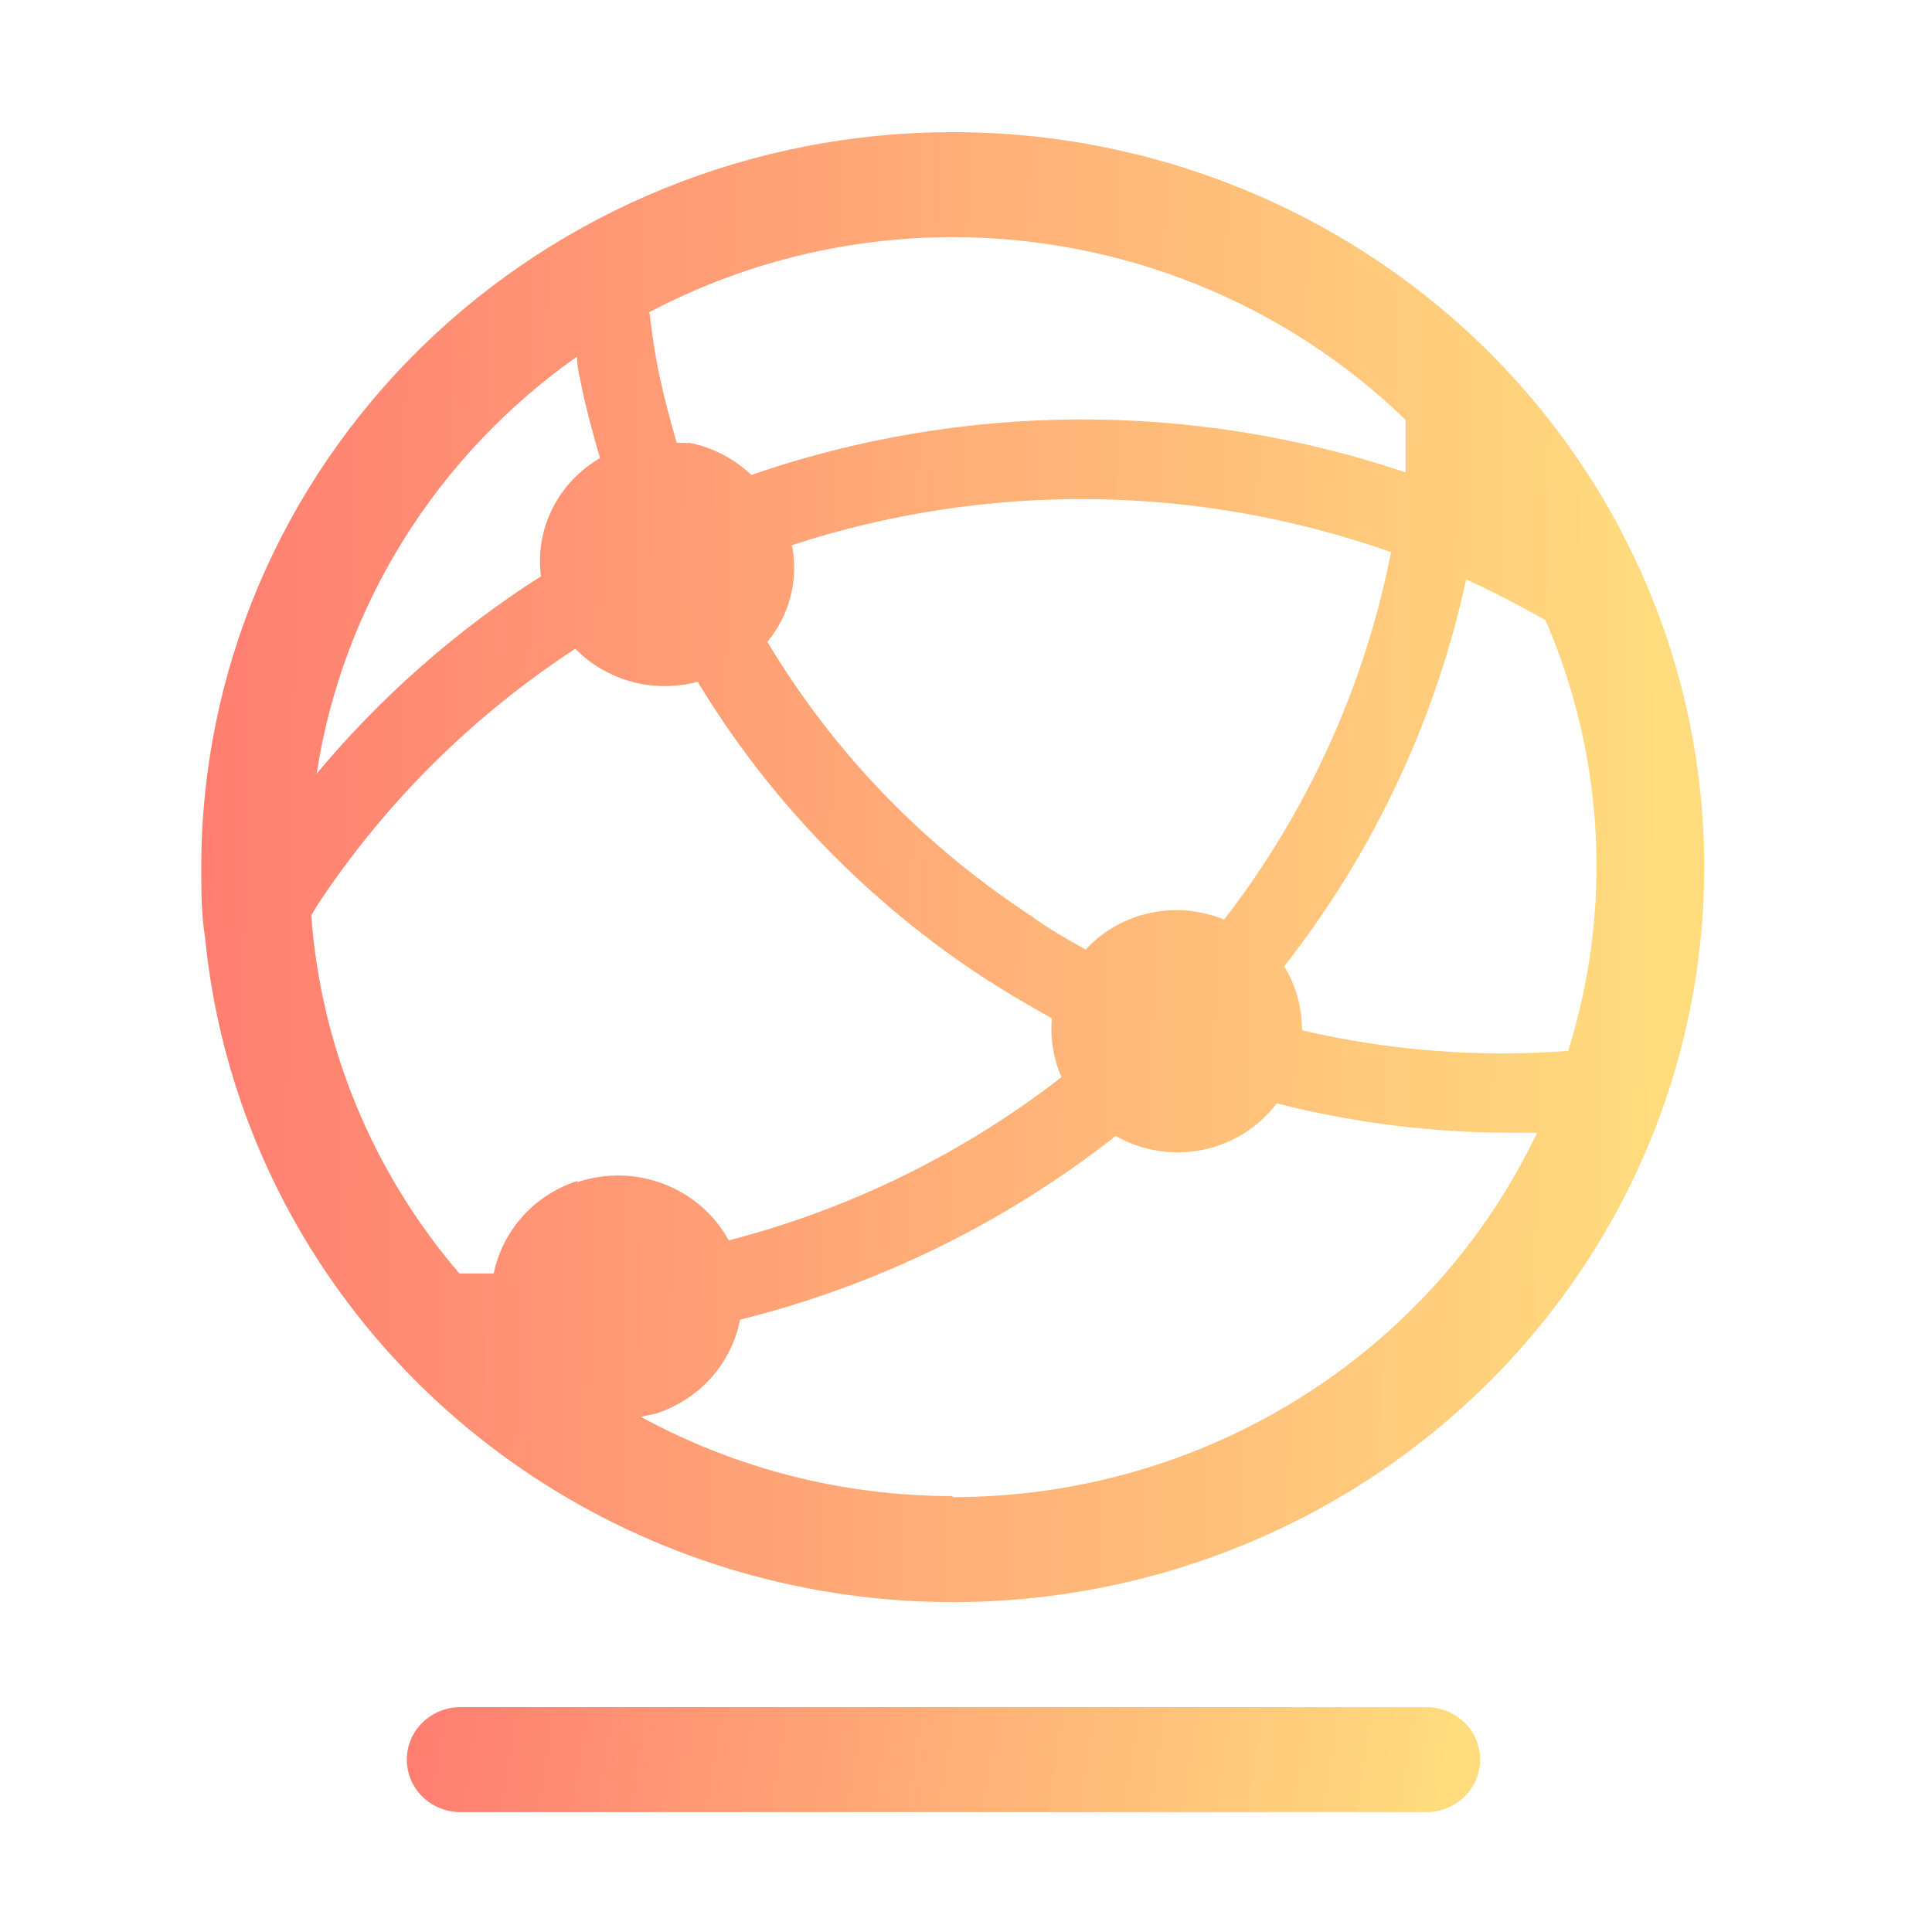
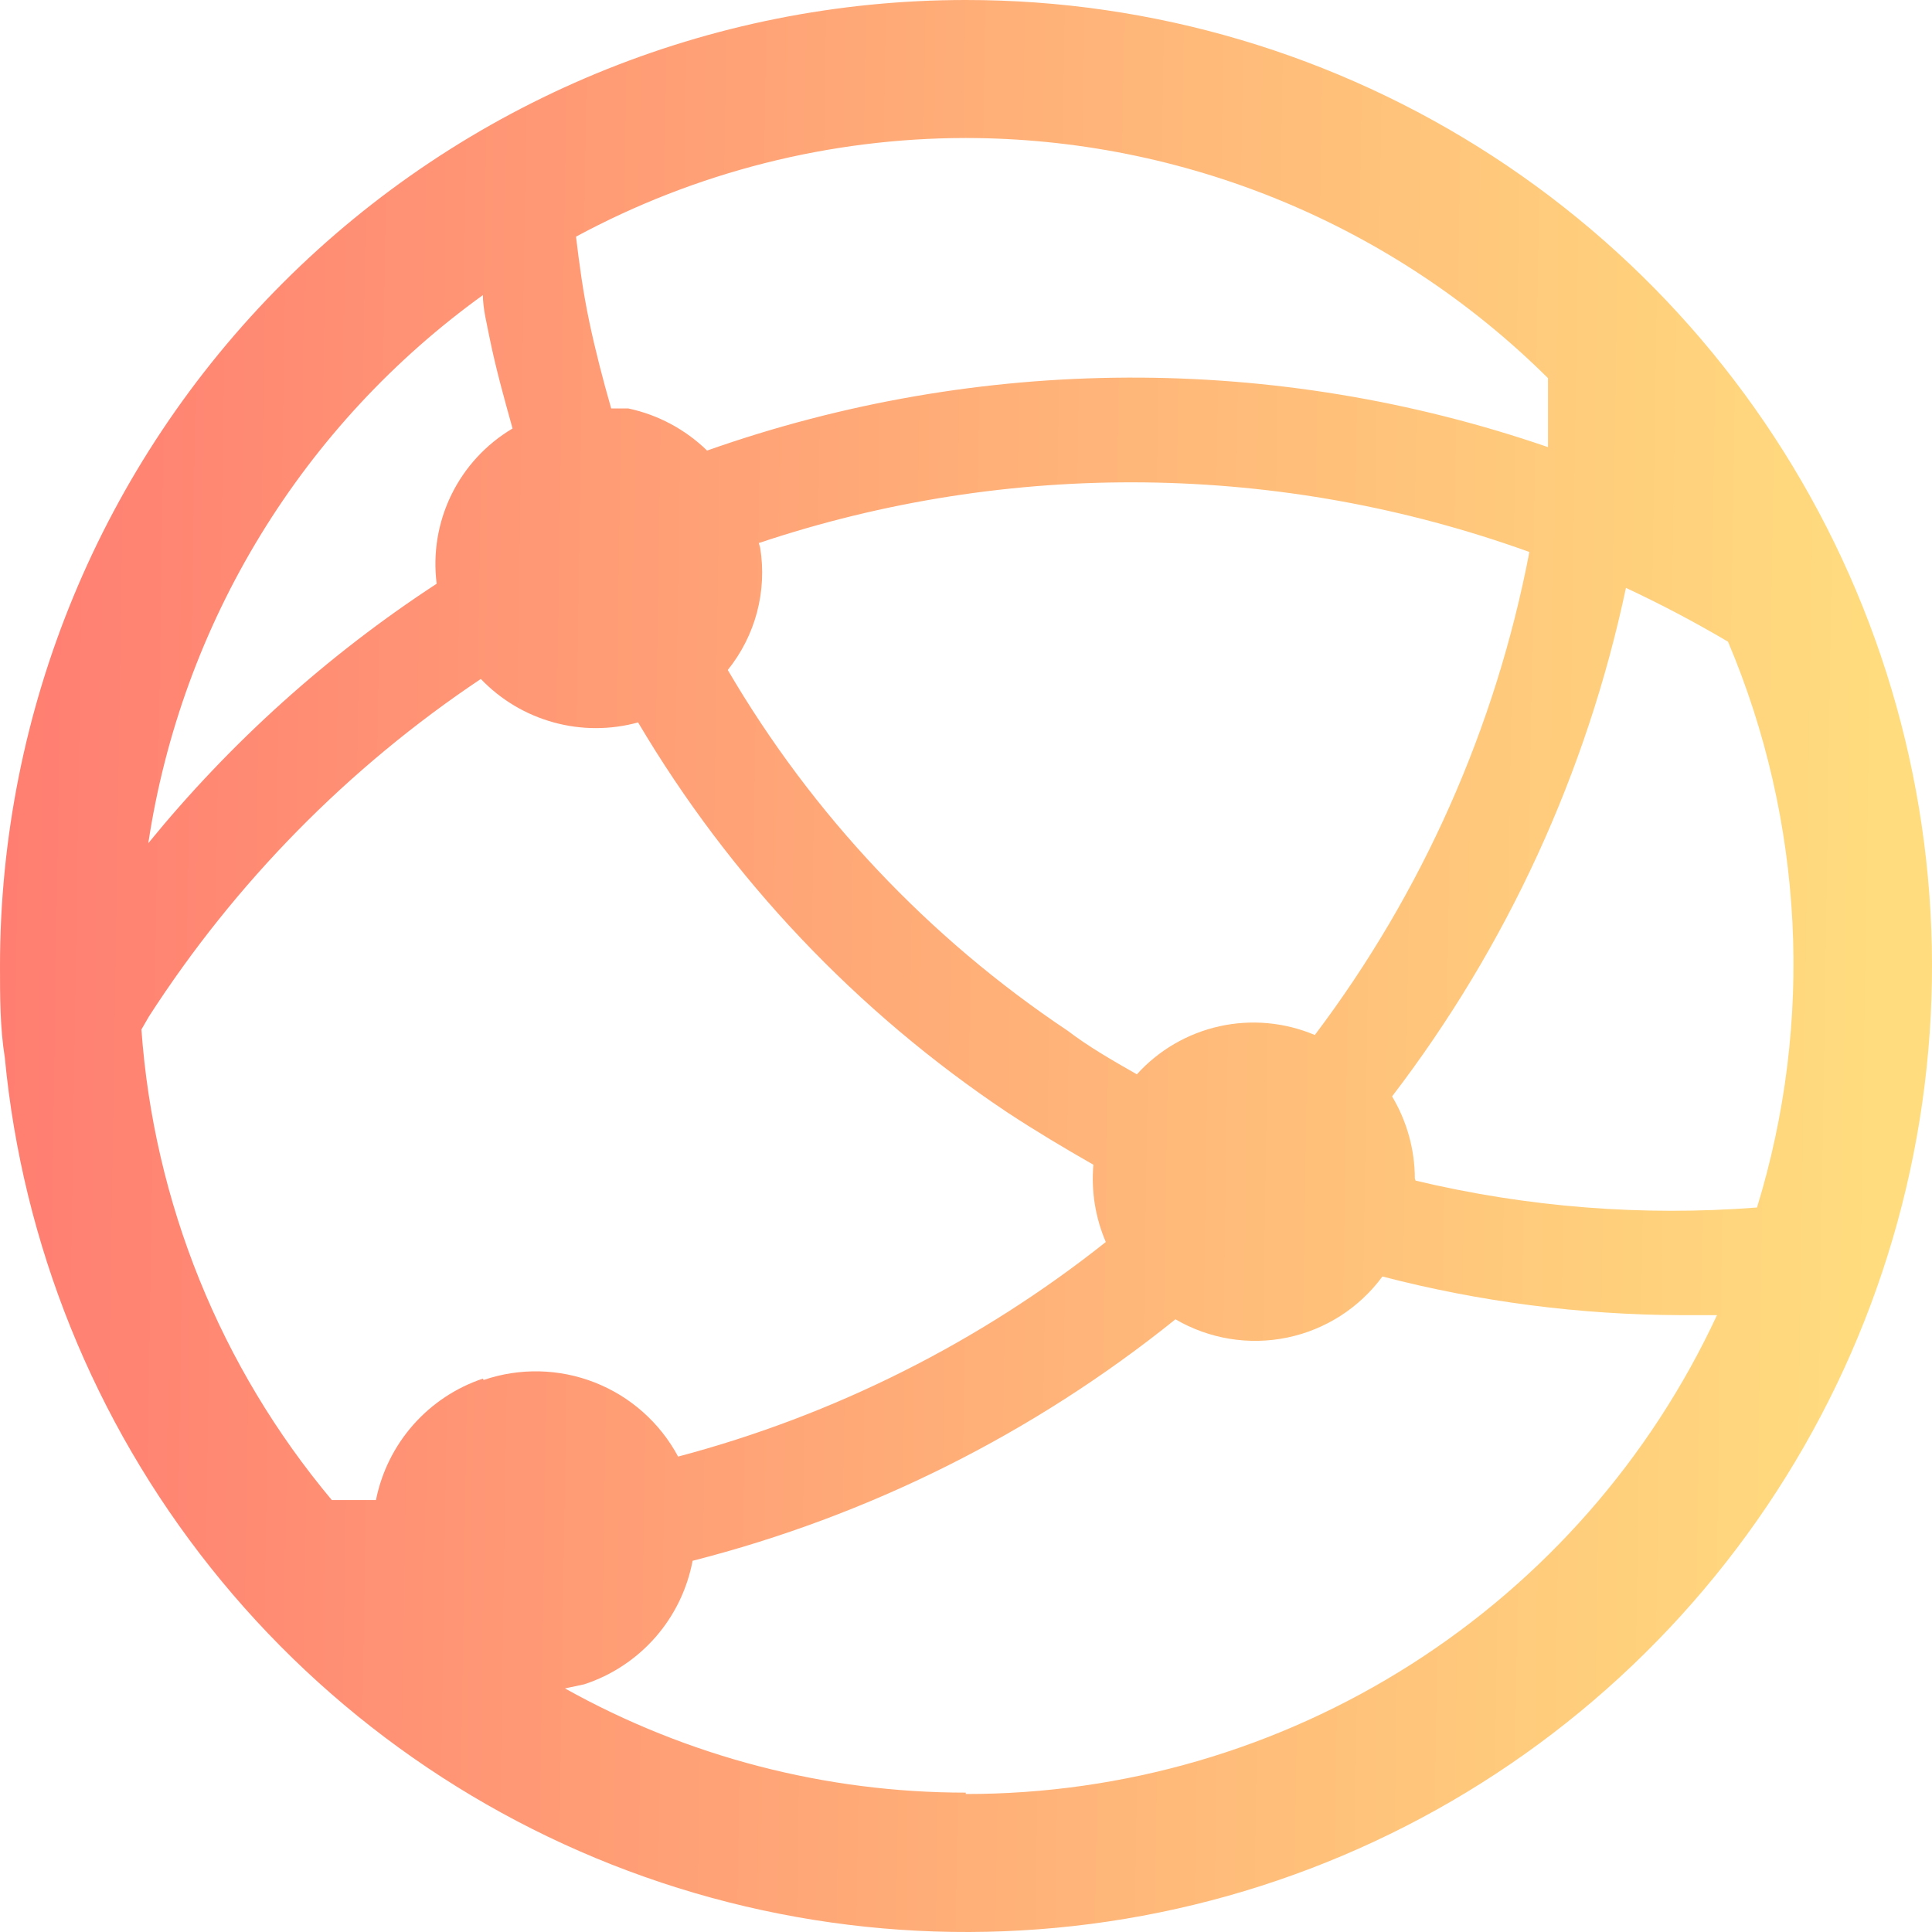
- <svg xmlns="http://www.w3.org/2000/svg" width="46" height="46" viewBox="0 0 46 46" fill="none">
-   <path d="M33.963 40.646H10.963C10.624 40.646 10.3 40.778 10.06 41.012C9.82 41.246 9.686 41.564 9.686 41.896C9.686 42.227 9.82 42.545 10.06 42.78C10.3 43.014 10.624 43.146 10.963 43.146H33.963C34.302 43.146 34.627 43.014 34.867 42.78C35.107 42.545 35.241 42.227 35.241 41.896C35.241 41.564 35.107 41.246 34.867 41.012C34.627 40.778 34.302 40.646 33.963 40.646Z" fill="url(#paint0_linear)" />
-   <path d="M22.681 3.146C17.936 3.146 13.386 4.99 10.031 8.271C6.676 11.553 4.792 16.005 4.792 20.646C4.792 21.208 4.792 21.758 4.881 22.308C5.21 25.684 6.535 28.893 8.694 31.545C10.852 34.198 13.752 36.18 17.041 37.251C20.33 38.321 23.866 38.434 27.219 37.576C30.572 36.717 33.598 34.924 35.928 32.415C38.259 29.905 39.795 26.788 40.348 23.44C40.902 20.093 40.45 16.661 39.046 13.56C37.643 10.46 35.349 7.825 32.444 5.977C29.538 4.128 26.147 3.144 22.681 3.146ZM22.681 5.646C26.721 5.649 30.596 7.213 33.465 9.996V11.246C28.415 9.546 22.925 9.568 17.889 11.308C17.487 10.925 16.982 10.661 16.432 10.546H16.113C15.96 10.021 15.819 9.496 15.704 8.958C15.589 8.421 15.525 7.946 15.461 7.433C17.679 6.262 20.16 5.648 22.681 5.646ZM18.847 12.983C23.488 11.463 28.517 11.52 33.12 13.146C32.497 16.322 31.138 19.315 29.146 21.896C28.589 21.665 27.972 21.61 27.381 21.737C26.791 21.865 26.255 22.169 25.849 22.608C25.402 22.358 24.955 22.108 24.572 21.821C21.992 20.137 19.838 17.902 18.272 15.283C18.525 14.976 18.71 14.621 18.813 14.24C18.916 13.858 18.937 13.46 18.873 13.071L18.847 12.983ZM13.736 8.483C13.736 8.746 13.813 9.021 13.864 9.283C13.979 9.833 14.132 10.371 14.286 10.908C13.796 11.192 13.402 11.609 13.153 12.109C12.903 12.609 12.808 13.169 12.88 13.721C10.863 15.009 9.061 16.595 7.539 18.421C7.844 16.443 8.551 14.545 9.618 12.838C10.684 11.132 12.089 9.651 13.749 8.483H13.736ZM13.736 28.121C13.237 28.285 12.791 28.574 12.444 28.961C12.096 29.347 11.859 29.816 11.756 30.321H10.938C8.874 27.913 7.64 24.93 7.411 21.796L7.552 21.558C9.152 19.131 11.243 17.051 13.698 15.446C14.066 15.822 14.531 16.093 15.044 16.232C15.556 16.371 16.098 16.371 16.611 16.233C18.32 19.059 20.657 21.472 23.447 23.296C23.971 23.633 24.508 23.946 25.044 24.246C25.002 24.724 25.081 25.205 25.274 25.646C22.936 27.462 20.239 28.786 17.352 29.533C17.017 28.922 16.471 28.446 15.811 28.192C15.151 27.938 14.42 27.921 13.749 28.146L13.736 28.121ZM22.681 35.621C20.082 35.621 17.526 34.972 15.257 33.733L15.614 33.658C16.123 33.495 16.577 33.201 16.93 32.808C17.283 32.414 17.521 31.935 17.621 31.421C20.888 30.606 23.938 29.114 26.565 27.046C27.189 27.403 27.926 27.521 28.634 27.378C29.341 27.235 29.97 26.84 30.398 26.271C32.201 26.729 34.056 26.965 35.918 26.971H36.596C35.363 29.564 33.398 31.759 30.933 33.295C28.467 34.833 25.604 35.648 22.681 35.646V35.621ZM30.999 24.496C30.998 23.972 30.852 23.458 30.577 23.008C32.704 20.291 34.184 17.144 34.909 13.796C35.548 14.088 36.178 14.412 36.8 14.771C38.205 18.02 38.395 21.649 37.337 25.021C35.215 25.181 33.081 25.017 31.012 24.533L30.999 24.496Z" fill="url(#paint1_linear)" />
+ <svg xmlns="http://www.w3.org/2000/svg" width="80" height="80" viewBox="0 0 80 80" fill="none">
+   <path d="M39.99 4.55751e-06C29.384 4.55751e-06 19.213 4.214 11.713 11.716C4.213 19.217 0 29.391 0 40C0 41.286 -1.91541e-07 42.543 0.2 43.8C0.936 51.515 3.897 58.85 8.723 64.913C13.549 70.977 20.032 75.507 27.384 77.954C34.735 80.401 42.64 80.659 50.135 78.697C57.631 76.734 64.395 72.636 69.606 66.9C74.817 61.164 78.249 54.038 79.487 46.387C80.724 38.737 79.713 30.891 76.576 23.805C73.439 16.718 68.311 10.696 61.816 6.47C55.321 2.244 47.739 -0.004 39.99 4.55751e-06V4.55751e-06ZM39.99 5.714C49.022 5.722 57.686 9.295 64.099 15.657V18.514C52.809 14.628 40.536 14.678 29.279 18.657C28.379 17.781 27.25 17.176 26.022 16.914H25.308C24.965 15.714 24.651 14.514 24.394 13.286C24.137 12.057 23.994 10.971 23.851 9.8C28.81 7.123 34.356 5.719 39.99 5.714V5.714ZM31.421 22.486C41.795 19.011 53.038 19.142 63.328 22.857C61.936 30.116 58.897 36.958 54.444 42.857C53.199 42.33 51.82 42.203 50.499 42.495C49.179 42.787 47.982 43.483 47.075 44.486C46.075 43.914 45.075 43.343 44.218 42.686C38.452 38.837 33.636 33.728 30.136 27.743C30.701 27.041 31.113 26.228 31.345 25.357C31.576 24.486 31.621 23.576 31.478 22.686L31.421 22.486ZM19.995 12.2C19.995 12.8 20.167 13.429 20.281 14.029C20.538 15.286 20.881 16.514 21.224 17.743C20.13 18.391 19.249 19.345 18.691 20.487C18.133 21.629 17.921 22.91 18.081 24.171C13.572 27.117 9.545 30.74 6.141 34.914C6.824 30.394 8.404 26.055 10.789 22.154C13.173 18.253 16.313 14.869 20.024 12.2H19.995ZM19.995 57.086C18.88 57.46 17.884 58.122 17.106 59.005C16.329 59.888 15.798 60.961 15.568 62.114H13.74C9.127 56.611 6.368 49.792 5.856 42.629L6.17 42.086C9.747 36.538 14.423 31.783 19.91 28.114C20.732 28.974 21.772 29.595 22.918 29.911C24.064 30.228 25.275 30.229 26.422 29.914C30.243 36.372 35.466 41.889 41.704 46.057C42.876 46.829 44.075 47.543 45.275 48.229C45.179 49.321 45.356 50.421 45.789 51.429C40.562 55.581 34.532 58.606 28.079 60.314C27.331 58.916 26.11 57.829 24.634 57.248C23.158 56.667 21.524 56.63 20.024 57.143L19.995 57.086ZM39.99 74.229C34.181 74.23 28.468 72.745 23.394 69.914L24.194 69.743C25.331 69.37 26.347 68.698 27.136 67.799C27.924 66.899 28.457 65.805 28.679 64.629C35.983 62.766 42.802 59.355 48.674 54.629C50.069 55.444 51.716 55.714 53.298 55.387C54.881 55.06 56.286 54.159 57.243 52.857C61.274 53.905 65.419 54.443 69.583 54.457H71.097C68.341 60.385 63.949 65.4 58.438 68.913C52.926 72.427 46.526 74.291 39.99 74.286V74.229ZM58.586 48.8C58.583 47.602 58.258 46.428 57.643 45.4C62.397 39.189 65.705 31.995 67.327 24.343C68.755 25.009 70.164 25.752 71.554 26.571C74.696 33.997 75.121 42.292 72.754 50C68.012 50.367 63.241 49.991 58.615 48.886L58.586 48.8Z" fill="url(#paint0_linear)" />
  <defs>
-     <linearGradient id="paint0_linear" x1="34.31" y1="43.034" x2="9.671" y2="39.165" gradientUnits="userSpaceOnUse">
-       <stop stop-color="#FFDC7E" />
-       <stop offset="1" stop-color="#FF7C71" />
-     </linearGradient>
-     <linearGradient id="paint1_linear" x1="39.274" y1="36.585" x2="3.93" y2="36.03" gradientUnits="userSpaceOnUse">
+     <linearGradient id="paint0_linear" x1="77.085" y1="76.433" x2="-1.928" y2="75.219" gradientUnits="userSpaceOnUse">
      <stop stop-color="#FFDC7E" />
      <stop offset="1" stop-color="#FF7C71" />
    </linearGradient>
  </defs>
</svg>
